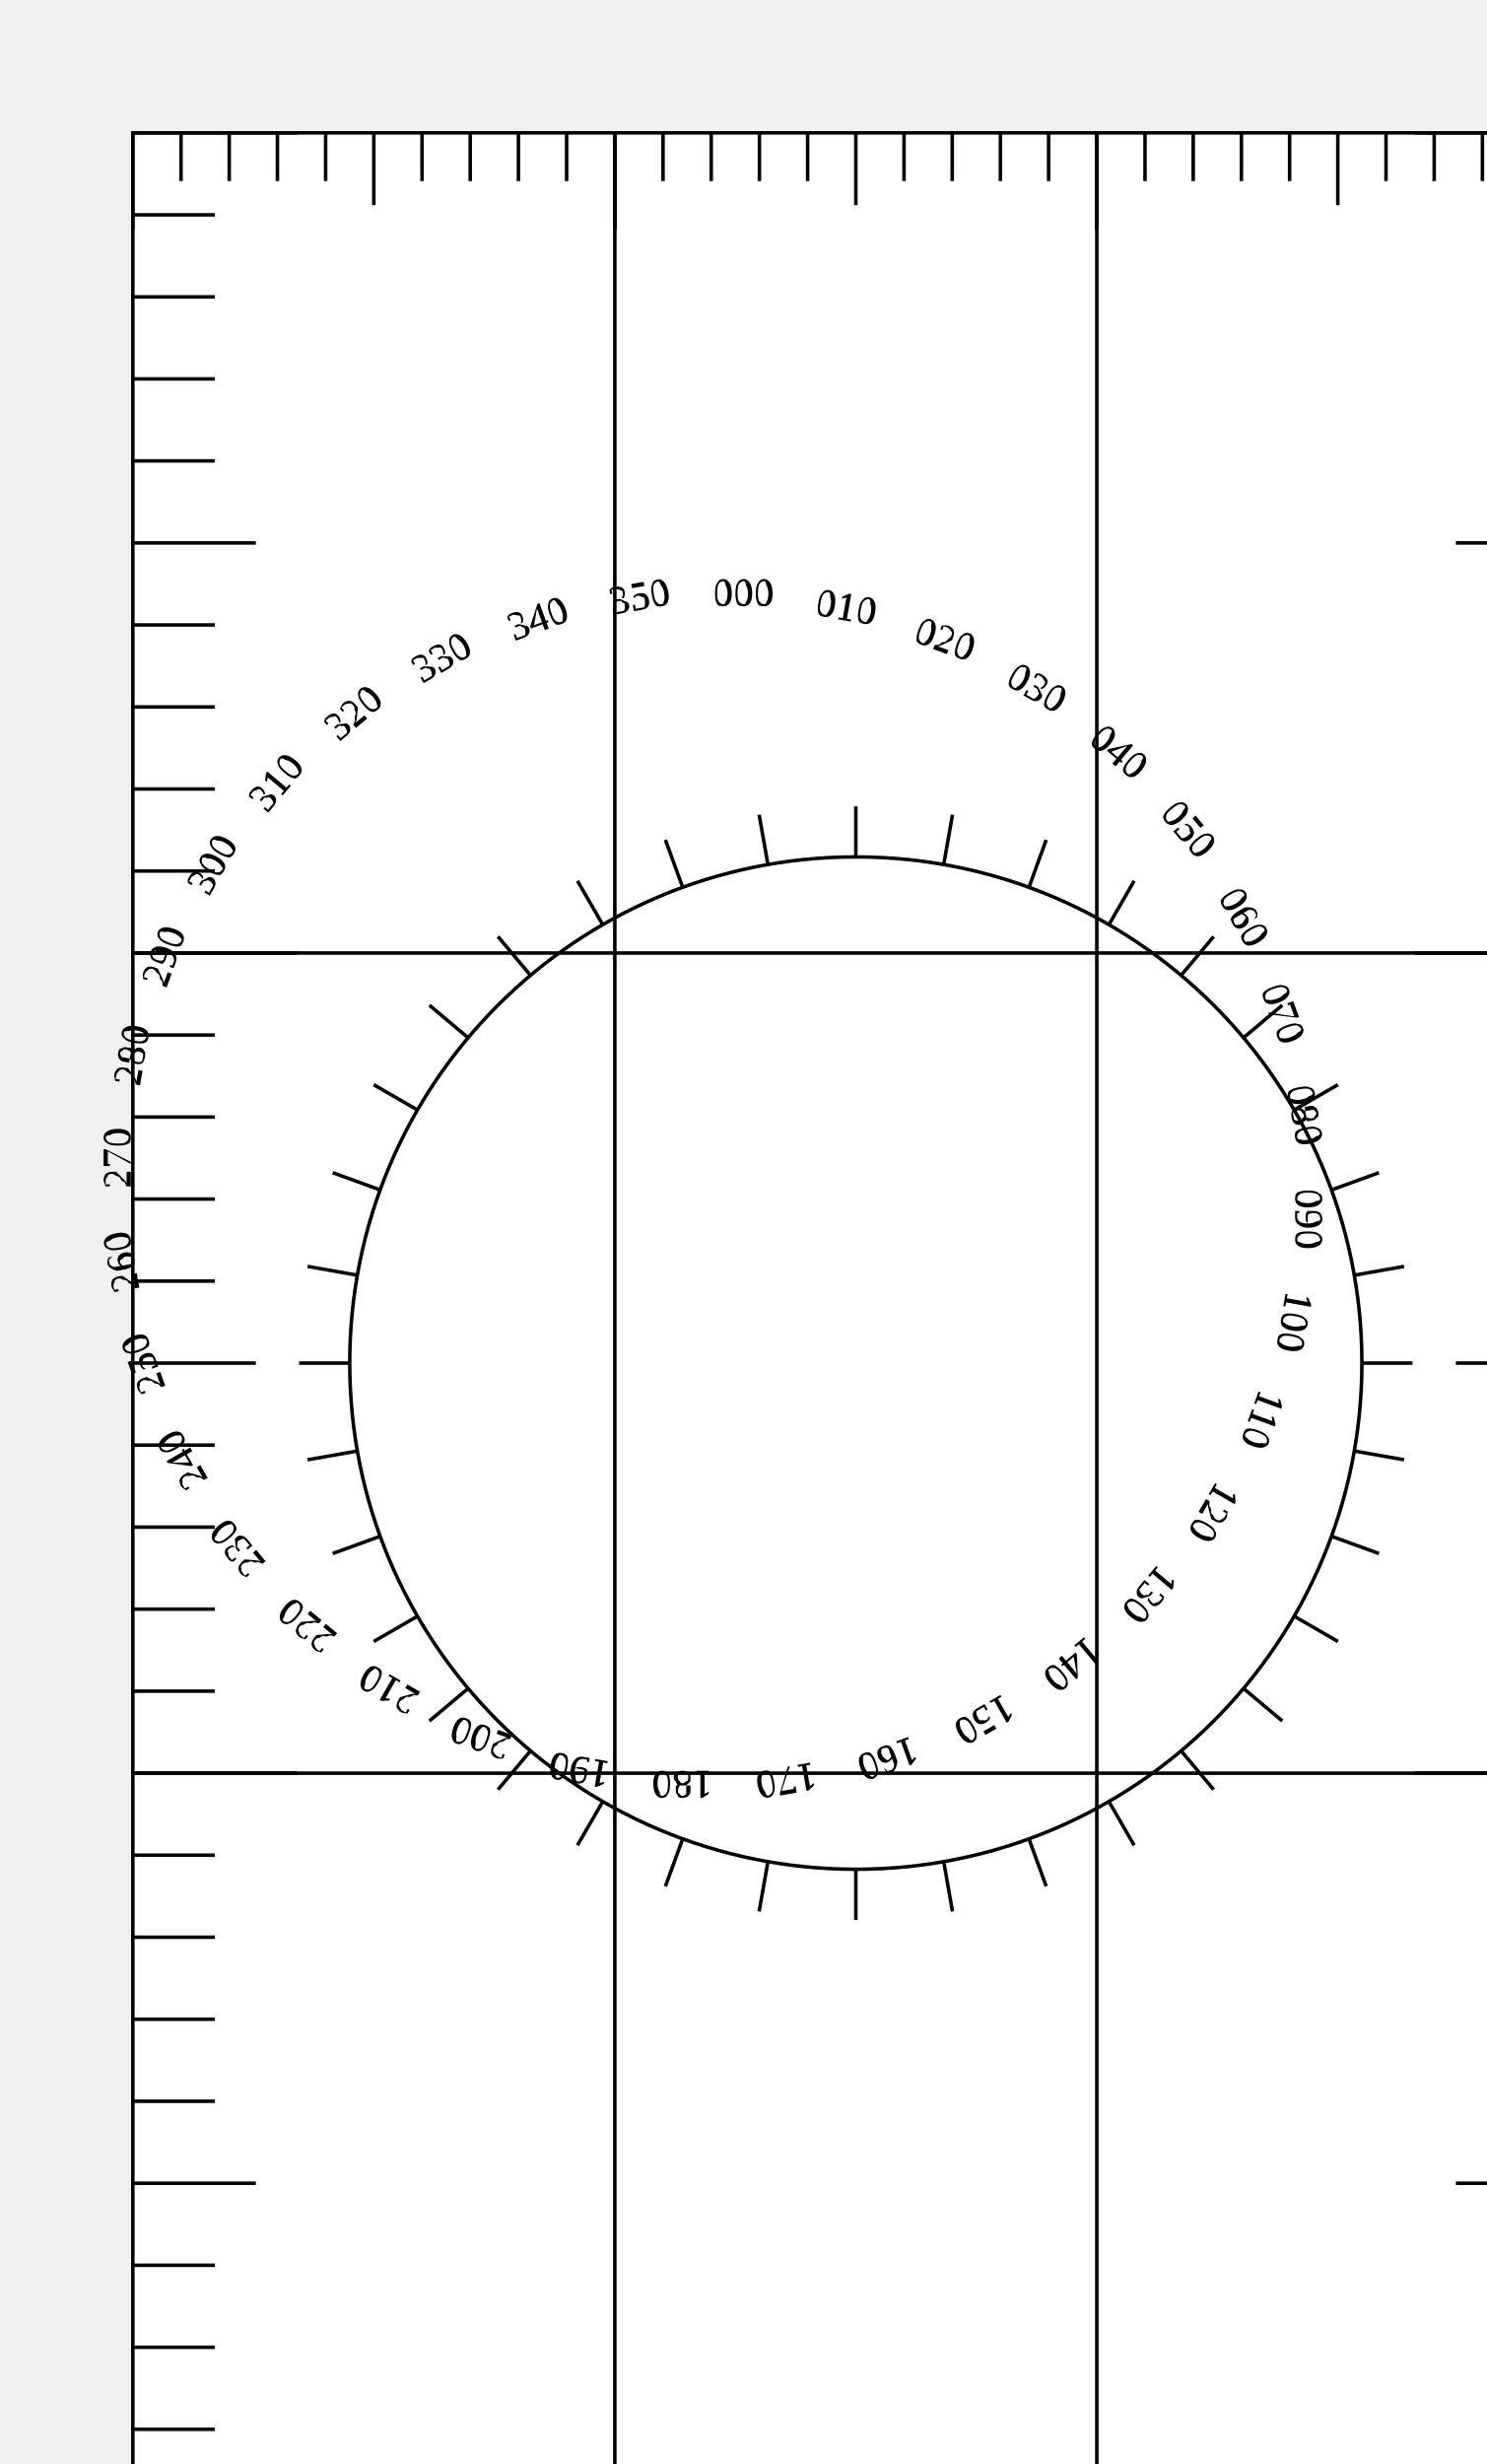
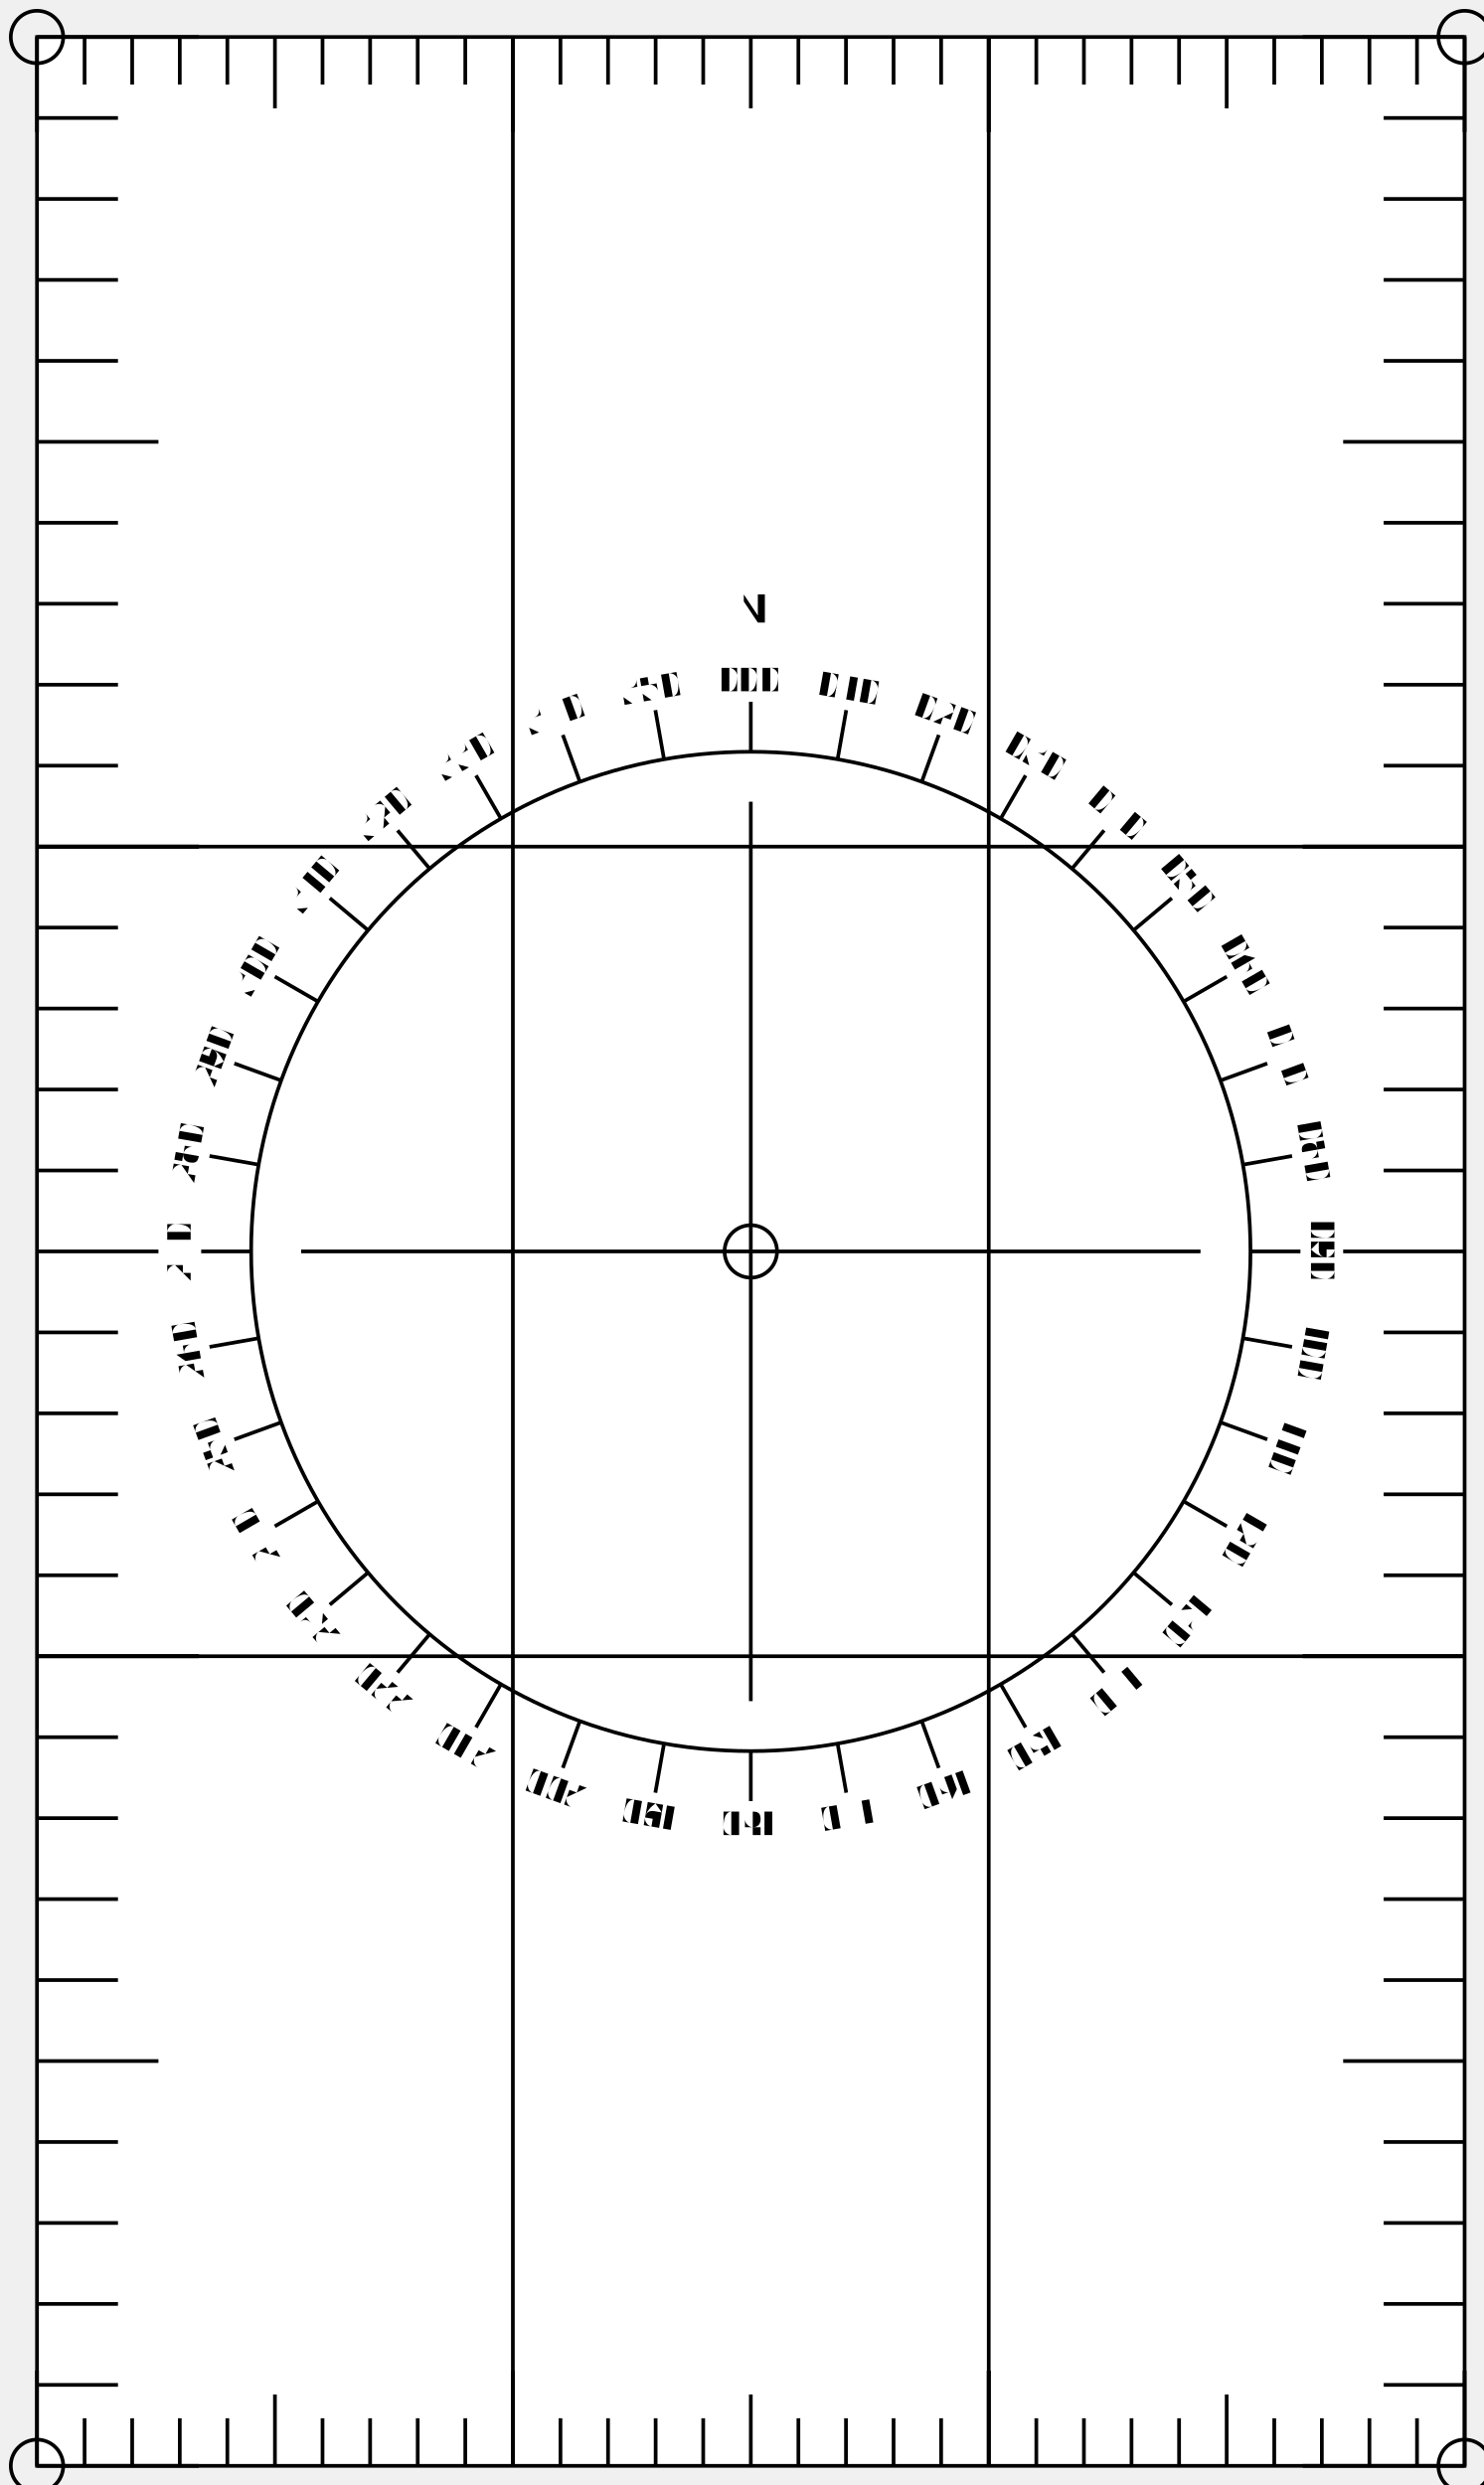
<svg xmlns="http://www.w3.org/2000/svg" baseProfile="full" height="100%" version="1.1" width="100%">
  <defs />
-   <rect fill="white" height="185.2mm" stroke="black" width="108.858mm" x="10.0mm" y="10.0mm" />
-   <line stroke="black" x1="10.0mm" x2="10.0mm" y1="10.0mm" y2="17.257mm" />
-   <line stroke="black" x1="13.629mm" x2="13.629mm" y1="10.0mm" y2="13.629mm" />
-   <line stroke="black" x1="17.257mm" x2="17.257mm" y1="10.0mm" y2="13.629mm" />
-   <line stroke="black" x1="20.886mm" x2="20.886mm" y1="10.0mm" y2="13.629mm" />
-   <line stroke="black" x1="24.514mm" x2="24.514mm" y1="10.0mm" y2="13.629mm" />
-   <line stroke="black" x1="28.143mm" x2="28.143mm" y1="10.0mm" y2="15.443mm" />
-   <line stroke="black" x1="31.772mm" x2="31.772mm" y1="10.0mm" y2="13.629mm" />
-   <line stroke="black" x1="35.4mm" x2="35.4mm" y1="10.0mm" y2="13.629mm" />
-   <line stroke="black" x1="39.029mm" x2="39.029mm" y1="10.0mm" y2="13.629mm" />
-   <line stroke="black" x1="42.657mm" x2="42.657mm" y1="10.0mm" y2="13.629mm" />
-   <line stroke="black" x1="46.286mm" x2="46.286mm" y1="10.0mm" y2="17.257mm" />
-   <line stroke="black" x1="46.286mm" x2="46.286mm" y1="195.2mm" y2="187.943mm" />
-   <line stroke="black" x1="42.657mm" x2="42.657mm" y1="195.2mm" y2="191.571mm" />
-   <line stroke="black" x1="39.029mm" x2="39.029mm" y1="195.2mm" y2="191.571mm" />
-   <line stroke="black" x1="35.4mm" x2="35.4mm" y1="195.2mm" y2="191.571mm" />
-   <line stroke="black" x1="31.772mm" x2="31.772mm" y1="195.2mm" y2="191.571mm" />
-   <line stroke="black" x1="28.143mm" x2="28.143mm" y1="195.2mm" y2="189.757mm" />
-   <line stroke="black" x1="24.514mm" x2="24.514mm" y1="195.2mm" y2="191.571mm" />
-   <line stroke="black" x1="20.886mm" x2="20.886mm" y1="195.2mm" y2="191.571mm" />
-   <line stroke="black" x1="17.257mm" x2="17.257mm" y1="195.2mm" y2="191.571mm" />
-   <line stroke="black" x1="13.629mm" x2="13.629mm" y1="195.2mm" y2="191.571mm" />
-   <line stroke="black" x1="10.0mm" x2="10.0mm" y1="195.2mm" y2="187.943mm" />
-   <line stroke="black" x1="46.286mm" x2="46.286mm" y1="10.0mm" y2="17.257mm" />
-   <line stroke="black" x1="49.915mm" x2="49.915mm" y1="10.0mm" y2="13.629mm" />
-   <line stroke="black" x1="53.543mm" x2="53.543mm" y1="10.0mm" y2="13.629mm" />
-   <line stroke="black" x1="57.172mm" x2="57.172mm" y1="10.0mm" y2="13.629mm" />
-   <line stroke="black" x1="60.8mm" x2="60.8mm" y1="10.0mm" y2="13.629mm" />
-   <line stroke="black" x1="64.429mm" x2="64.429mm" y1="10.0mm" y2="15.443mm" />
-   <line stroke="black" x1="68.058mm" x2="68.058mm" y1="10.0mm" y2="13.629mm" />
-   <line stroke="black" x1="71.686mm" x2="71.686mm" y1="10.0mm" y2="13.629mm" />
-   <line stroke="black" x1="75.315mm" x2="75.315mm" y1="10.0mm" y2="13.629mm" />
-   <line stroke="black" x1="78.943mm" x2="78.943mm" y1="10.0mm" y2="13.629mm" />
-   <line stroke="black" x1="82.572mm" x2="82.572mm" y1="10.0mm" y2="17.257mm" />
-   <line stroke="black" x1="82.572mm" x2="82.572mm" y1="195.2mm" y2="187.943mm" />
-   <line stroke="black" x1="78.943mm" x2="78.943mm" y1="195.2mm" y2="191.571mm" />
-   <line stroke="black" x1="75.315mm" x2="75.315mm" y1="195.2mm" y2="191.571mm" />
-   <line stroke="black" x1="71.686mm" x2="71.686mm" y1="195.2mm" y2="191.571mm" />
-   <line stroke="black" x1="68.058mm" x2="68.058mm" y1="195.2mm" y2="191.571mm" />
-   <line stroke="black" x1="64.429mm" x2="64.429mm" y1="195.2mm" y2="189.757mm" />
-   <line stroke="black" x1="60.8mm" x2="60.8mm" y1="195.2mm" y2="191.571mm" />
-   <line stroke="black" x1="57.172mm" x2="57.172mm" y1="195.2mm" y2="191.571mm" />
-   <line stroke="black" x1="53.543mm" x2="53.543mm" y1="195.2mm" y2="191.571mm" />
-   <line stroke="black" x1="49.915mm" x2="49.915mm" y1="195.2mm" y2="191.571mm" />
-   <line stroke="black" x1="46.286mm" x2="46.286mm" y1="195.2mm" y2="187.943mm" />
-   <line stroke="black" x1="82.572mm" x2="82.572mm" y1="10.0mm" y2="17.257mm" />
-   <line stroke="black" x1="86.2mm" x2="86.2mm" y1="10.0mm" y2="13.629mm" />
-   <line stroke="black" x1="89.829mm" x2="89.829mm" y1="10.0mm" y2="13.629mm" />
-   <line stroke="black" x1="93.458mm" x2="93.458mm" y1="10.0mm" y2="13.629mm" />
-   <line stroke="black" x1="97.086mm" x2="97.086mm" y1="10.0mm" y2="13.629mm" />
-   <line stroke="black" x1="100.715mm" x2="100.715mm" y1="10.0mm" y2="15.443mm" />
-   <line stroke="black" x1="104.343mm" x2="104.343mm" y1="10.0mm" y2="13.629mm" />
-   <line stroke="black" x1="107.972mm" x2="107.972mm" y1="10.0mm" y2="13.629mm" />
-   <line stroke="black" x1="111.601mm" x2="111.601mm" y1="10.0mm" y2="13.629mm" />
-   <line stroke="black" x1="115.229mm" x2="115.229mm" y1="10.0mm" y2="13.629mm" />
-   <line stroke="black" x1="118.858mm" x2="118.858mm" y1="10.0mm" y2="17.257mm" />
-   <line stroke="black" x1="118.858mm" x2="118.858mm" y1="195.2mm" y2="187.943mm" />
-   <line stroke="black" x1="115.229mm" x2="115.229mm" y1="195.2mm" y2="191.571mm" />
-   <line stroke="black" x1="111.601mm" x2="111.601mm" y1="195.2mm" y2="191.571mm" />
-   <line stroke="black" x1="107.972mm" x2="107.972mm" y1="195.2mm" y2="191.571mm" />
-   <line stroke="black" x1="104.343mm" x2="104.343mm" y1="195.2mm" y2="191.571mm" />
-   <line stroke="black" x1="100.715mm" x2="100.715mm" y1="195.2mm" y2="189.757mm" />
-   <line stroke="black" x1="97.086mm" x2="97.086mm" y1="195.2mm" y2="191.571mm" />
-   <line stroke="black" x1="93.458mm" x2="93.458mm" y1="195.2mm" y2="191.571mm" />
-   <line stroke="black" x1="89.829mm" x2="89.829mm" y1="195.2mm" y2="191.571mm" />
-   <line stroke="black" x1="86.2mm" x2="86.2mm" y1="195.2mm" y2="191.571mm" />
-   <line stroke="black" x1="82.572mm" x2="82.572mm" y1="195.2mm" y2="187.943mm" />
-   <line stroke="black" x1="118.858mm" x2="106.511mm" y1="10.0mm" y2="10.0mm" />
-   <line stroke="black" x1="118.858mm" x2="112.684mm" y1="16.173mm" y2="16.173mm" />
-   <line stroke="black" x1="118.858mm" x2="112.684mm" y1="22.347mm" y2="22.347mm" />
-   <line stroke="black" x1="118.858mm" x2="112.684mm" y1="28.52mm" y2="28.52mm" />
-   <line stroke="black" x1="118.858mm" x2="112.684mm" y1="34.693mm" y2="34.693mm" />
-   <line stroke="black" x1="118.858mm" x2="109.598mm" y1="40.867mm" y2="40.867mm" />
-   <line stroke="black" x1="118.858mm" x2="112.684mm" y1="47.04mm" y2="47.04mm" />
-   <line stroke="black" x1="118.858mm" x2="112.684mm" y1="53.213mm" y2="53.213mm" />
-   <line stroke="black" x1="118.858mm" x2="112.684mm" y1="59.387mm" y2="59.387mm" />
-   <line stroke="black" x1="118.858mm" x2="112.684mm" y1="65.56mm" y2="65.56mm" />
-   <line stroke="black" x1="118.858mm" x2="106.511mm" y1="71.733mm" y2="71.733mm" />
-   <line stroke="black" x1="10.0mm" x2="22.347mm" y1="71.733mm" y2="71.733mm" />
-   <line stroke="black" x1="10mm" x2="16.173mm" y1="65.56mm" y2="65.56mm" />
-   <line stroke="black" x1="10mm" x2="16.173mm" y1="59.387mm" y2="59.387mm" />
-   <line stroke="black" x1="10mm" x2="16.173mm" y1="53.213mm" y2="53.213mm" />
-   <line stroke="black" x1="10mm" x2="16.173mm" y1="47.04mm" y2="47.04mm" />
-   <line stroke="black" x1="10mm" x2="19.26mm" y1="40.867mm" y2="40.867mm" />
-   <line stroke="black" x1="10mm" x2="16.173mm" y1="34.693mm" y2="34.693mm" />
-   <line stroke="black" x1="10mm" x2="16.173mm" y1="28.52mm" y2="28.52mm" />
-   <line stroke="black" x1="10mm" x2="16.173mm" y1="22.347mm" y2="22.347mm" />
-   <line stroke="black" x1="10mm" x2="16.173mm" y1="16.173mm" y2="16.173mm" />
-   <line stroke="black" x1="10mm" x2="22.347mm" y1="10.0mm" y2="10.0mm" />
-   <line stroke="black" x1="118.858mm" x2="106.511mm" y1="71.733mm" y2="71.733mm" />
-   <line stroke="black" x1="118.858mm" x2="112.684mm" y1="77.907mm" y2="77.907mm" />
-   <line stroke="black" x1="118.858mm" x2="112.684mm" y1="84.08mm" y2="84.08mm" />
-   <line stroke="black" x1="118.858mm" x2="112.684mm" y1="90.253mm" y2="90.253mm" />
-   <line stroke="black" x1="118.858mm" x2="112.684mm" y1="96.427mm" y2="96.427mm" />
-   <line stroke="black" x1="118.858mm" x2="109.598mm" y1="102.6mm" y2="102.6mm" />
-   <line stroke="black" x1="118.858mm" x2="112.684mm" y1="108.773mm" y2="108.773mm" />
-   <line stroke="black" x1="118.858mm" x2="112.684mm" y1="114.947mm" y2="114.947mm" />
-   <line stroke="black" x1="118.858mm" x2="112.684mm" y1="121.12mm" y2="121.12mm" />
-   <line stroke="black" x1="118.858mm" x2="112.684mm" y1="127.293mm" y2="127.293mm" />
-   <line stroke="black" x1="118.858mm" x2="106.511mm" y1="133.467mm" y2="133.467mm" />
-   <line stroke="black" x1="10.0mm" x2="22.347mm" y1="133.467mm" y2="133.467mm" />
-   <line stroke="black" x1="10mm" x2="16.173mm" y1="127.293mm" y2="127.293mm" />
-   <line stroke="black" x1="10mm" x2="16.173mm" y1="121.12mm" y2="121.12mm" />
-   <line stroke="black" x1="10mm" x2="16.173mm" y1="114.947mm" y2="114.947mm" />
-   <line stroke="black" x1="10mm" x2="16.173mm" y1="108.773mm" y2="108.773mm" />
-   <line stroke="black" x1="10mm" x2="19.26mm" y1="102.6mm" y2="102.6mm" />
-   <line stroke="black" x1="10mm" x2="16.173mm" y1="96.427mm" y2="96.427mm" />
-   <line stroke="black" x1="10mm" x2="16.173mm" y1="90.253mm" y2="90.253mm" />
-   <line stroke="black" x1="10mm" x2="16.173mm" y1="84.08mm" y2="84.08mm" />
-   <line stroke="black" x1="10mm" x2="16.173mm" y1="77.907mm" y2="77.907mm" />
-   <line stroke="black" x1="10mm" x2="22.347mm" y1="71.733mm" y2="71.733mm" />
-   <line stroke="black" x1="118.858mm" x2="106.511mm" y1="133.467mm" y2="133.467mm" />
-   <line stroke="black" x1="118.858mm" x2="112.684mm" y1="139.64mm" y2="139.64mm" />
-   <line stroke="black" x1="118.858mm" x2="112.684mm" y1="145.813mm" y2="145.813mm" />
-   <line stroke="black" x1="118.858mm" x2="112.684mm" y1="151.987mm" y2="151.987mm" />
-   <line stroke="black" x1="118.858mm" x2="112.684mm" y1="158.16mm" y2="158.16mm" />
-   <line stroke="black" x1="118.858mm" x2="109.598mm" y1="164.333mm" y2="164.333mm" />
-   <line stroke="black" x1="118.858mm" x2="112.684mm" y1="170.507mm" y2="170.507mm" />
-   <line stroke="black" x1="118.858mm" x2="112.684mm" y1="176.68mm" y2="176.68mm" />
-   <line stroke="black" x1="118.858mm" x2="112.684mm" y1="182.853mm" y2="182.853mm" />
-   <line stroke="black" x1="118.858mm" x2="112.684mm" y1="189.027mm" y2="189.027mm" />
-   <line stroke="black" x1="118.858mm" x2="106.511mm" y1="195.2mm" y2="195.2mm" />
-   <line stroke="black" x1="10.0mm" x2="22.347mm" y1="195.2mm" y2="195.2mm" />
-   <line stroke="black" x1="10mm" x2="16.173mm" y1="189.027mm" y2="189.027mm" />
-   <line stroke="black" x1="10mm" x2="16.173mm" y1="182.853mm" y2="182.853mm" />
-   <line stroke="black" x1="10mm" x2="16.173mm" y1="176.68mm" y2="176.68mm" />
-   <line stroke="black" x1="10mm" x2="16.173mm" y1="170.507mm" y2="170.507mm" />
-   <line stroke="black" x1="10mm" x2="19.26mm" y1="164.333mm" y2="164.333mm" />
-   <line stroke="black" x1="10mm" x2="16.173mm" y1="158.16mm" y2="158.16mm" />
-   <line stroke="black" x1="10mm" x2="16.173mm" y1="151.987mm" y2="151.987mm" />
-   <line stroke="black" x1="10mm" x2="16.173mm" y1="145.813mm" y2="145.813mm" />
-   <line stroke="black" x1="10mm" x2="16.173mm" y1="139.64mm" y2="139.64mm" />
-   <line stroke="black" x1="10mm" x2="22.347mm" y1="133.467mm" y2="133.467mm" />
-   <line stroke="black" x1="10.0mm" x2="118.858mm" y1="71.733mm" y2="71.733mm" />
-   <line stroke="black" x1="10.0mm" x2="118.858mm" y1="133.467mm" y2="133.467mm" />
-   <line stroke="black" x1="46.286mm" x2="46.286mm" y1="10.0mm" y2="195.2mm" />
-   <line stroke="black" x1="82.572mm" x2="82.572mm" y1="10.0mm" y2="195.2mm" />
-   <circle cx="64.429mm" cy="102.6mm" fill="none" r="38.1mm" stroke="black" />
-   <line stroke="black" x1="64.429mm" x2="64.429mm" y1="64.5mm" y2="60.69mm" />
-   <text font-size="0.08mm" transform="matrix(38.10 0.00 0.00 38.10 202.86 338.11)" x="0.0mm" y="-1.15mm">000</text>
-   <line stroke="black" x1="71.045mm" x2="71.707mm" y1="65.079mm" y2="61.326mm" />
-   <text font-size="0.08mm" transform="matrix(37.52 6.62 -6.62 37.52 202.86 338.11)" x="0.0mm" y="-1.15mm">010</text>
-   <line stroke="black" x1="77.46mm" x2="78.763mm" y1="66.797mm" y2="63.217mm" />
-   <text font-size="0.08mm" transform="matrix(35.80 13.03 -13.03 35.80 202.86 338.11)" x="0.0mm" y="-1.15mm">020</text>
-   <line stroke="black" x1="83.479mm" x2="85.384mm" y1="69.604mm" y2="66.305mm" />
-   <text font-size="0.08mm" transform="matrix(33.00 19.05 -19.05 33.00 202.86 338.11)" x="0.0mm" y="-1.15mm">030</text>
-   <line stroke="black" x1="88.919mm" x2="91.368mm" y1="73.414mm" y2="70.495mm" />
-   <text font-size="0.08mm" transform="matrix(29.19 24.49 -24.49 29.19 202.86 338.11)" x="0.0mm" y="-1.15mm">040</text>
-   <line stroke="black" x1="93.615mm" x2="96.534mm" y1="78.11mm" y2="75.661mm" />
-   <text font-size="0.08mm" transform="matrix(24.49 29.19 -29.19 24.49 202.86 338.11)" x="0.0mm" y="-1.15mm">050</text>
-   <line stroke="black" x1="97.425mm" x2="100.724mm" y1="83.55mm" y2="81.645mm" />
-   <text font-size="0.08mm" transform="matrix(19.05 33.00 -33.00 19.05 202.86 338.11)" x="0.0mm" y="-1.15mm">060</text>
-   <line stroke="black" x1="100.231mm" x2="103.812mm" y1="89.569mm" y2="88.266mm" />
-   <text font-size="0.08mm" transform="matrix(13.03 35.80 -35.80 13.03 202.86 338.11)" x="0.0mm" y="-1.15mm">070</text>
-   <line stroke="black" x1="101.95mm" x2="105.702mm" y1="95.984mm" y2="95.322mm" />
-   <text font-size="0.08mm" transform="matrix(6.62 37.52 -37.52 6.62 202.86 338.11)" x="0.0mm" y="-1.15mm">080</text>
-   <line stroke="black" x1="102.529mm" x2="106.339mm" y1="102.6mm" y2="102.6mm" />
-   <text font-size="0.08mm" transform="matrix(0.00 38.10 -38.10 0.00 202.86 338.11)" x="0.0mm" y="-1.15mm">090</text>
-   <line stroke="black" x1="101.95mm" x2="105.702mm" y1="109.216mm" y2="109.878mm" />
-   <text font-size="0.08mm" transform="matrix(-6.62 37.52 -37.52 -6.62 202.86 338.11)" x="0.0mm" y="-1.15mm">100</text>
-   <line stroke="black" x1="100.231mm" x2="103.812mm" y1="115.631mm" y2="116.934mm" />
-   <text font-size="0.08mm" transform="matrix(-13.03 35.80 -35.80 -13.03 202.86 338.11)" x="0.0mm" y="-1.15mm">110</text>
-   <line stroke="black" x1="97.425mm" x2="100.724mm" y1="121.65mm" y2="123.555mm" />
-   <text font-size="0.08mm" transform="matrix(-19.05 33.00 -33.00 -19.05 202.86 338.11)" x="0.0mm" y="-1.15mm">120</text>
-   <line stroke="black" x1="93.615mm" x2="96.534mm" y1="127.09mm" y2="129.539mm" />
-   <text font-size="0.08mm" transform="matrix(-24.49 29.19 -29.19 -24.49 202.86 338.11)" x="0.0mm" y="-1.15mm">130</text>
-   <line stroke="black" x1="88.919mm" x2="91.368mm" y1="131.786mm" y2="134.705mm" />
-   <text font-size="0.08mm" transform="matrix(-29.19 24.49 -24.49 -29.19 202.86 338.11)" x="0.0mm" y="-1.15mm">140</text>
-   <line stroke="black" x1="83.479mm" x2="85.384mm" y1="135.596mm" y2="138.895mm" />
-   <text font-size="0.08mm" transform="matrix(-33.00 19.05 -19.05 -33.00 202.86 338.11)" x="0.0mm" y="-1.15mm">150</text>
-   <line stroke="black" x1="77.46mm" x2="78.763mm" y1="138.403mm" y2="141.983mm" />
-   <text font-size="0.08mm" transform="matrix(-35.80 13.03 -13.03 -35.80 202.86 338.11)" x="0.0mm" y="-1.15mm">160</text>
-   <line stroke="black" x1="71.045mm" x2="71.707mm" y1="140.121mm" y2="143.874mm" />
-   <text font-size="0.08mm" transform="matrix(-37.52 6.62 -6.62 -37.52 202.86 338.11)" x="0.0mm" y="-1.15mm">170</text>
-   <line stroke="black" x1="64.429mm" x2="64.429mm" y1="140.7mm" y2="144.51mm" />
-   <text font-size="0.08mm" transform="matrix(-38.10 0.00 -0.00 -38.10 202.86 338.11)" x="0.0mm" y="-1.15mm">180</text>
-   <line stroke="black" x1="57.813mm" x2="57.151mm" y1="140.121mm" y2="143.874mm" />
-   <text font-size="0.08mm" transform="matrix(-37.52 -6.62 6.62 -37.52 202.86 338.11)" x="0.0mm" y="-1.15mm">190</text>
-   <line stroke="black" x1="51.398mm" x2="50.095mm" y1="138.403mm" y2="141.983mm" />
-   <text font-size="0.08mm" transform="matrix(-35.80 -13.03 13.03 -35.80 202.86 338.11)" x="0.0mm" y="-1.15mm">200</text>
-   <line stroke="black" x1="45.379mm" x2="43.474mm" y1="135.596mm" y2="138.895mm" />
-   <text font-size="0.08mm" transform="matrix(-33.00 -19.05 19.05 -33.00 202.86 338.11)" x="0.0mm" y="-1.15mm">210</text>
-   <line stroke="black" x1="39.939mm" x2="37.49mm" y1="131.786mm" y2="134.705mm" />
-   <text font-size="0.08mm" transform="matrix(-29.19 -24.49 24.49 -29.19 202.86 338.11)" x="0.0mm" y="-1.15mm">220</text>
-   <line stroke="black" x1="35.242mm" x2="32.324mm" y1="127.09mm" y2="129.539mm" />
-   <text font-size="0.08mm" transform="matrix(-24.49 -29.19 29.19 -24.49 202.86 338.11)" x="0.0mm" y="-1.15mm">230</text>
-   <line stroke="black" x1="31.433mm" x2="28.134mm" y1="121.65mm" y2="123.555mm" />
-   <text font-size="0.08mm" transform="matrix(-19.05 -33.00 33.00 -19.05 202.86 338.11)" x="0.0mm" y="-1.15mm">240</text>
-   <line stroke="black" x1="28.626mm" x2="25.046mm" y1="115.631mm" y2="116.934mm" />
-   <text font-size="0.08mm" transform="matrix(-13.03 -35.80 35.80 -13.03 202.86 338.11)" x="0.0mm" y="-1.15mm">250</text>
-   <line stroke="black" x1="26.908mm" x2="23.155mm" y1="109.216mm" y2="109.878mm" />
-   <text font-size="0.08mm" transform="matrix(-6.62 -37.52 37.52 -6.62 202.86 338.11)" x="0.0mm" y="-1.15mm">260</text>
-   <line stroke="black" x1="26.329mm" x2="22.519mm" y1="102.6mm" y2="102.6mm" />
-   <text font-size="0.08mm" transform="matrix(-0.00 -38.10 38.10 -0.00 202.86 338.11)" x="0.0mm" y="-1.15mm">270</text>
-   <line stroke="black" x1="26.908mm" x2="23.155mm" y1="95.984mm" y2="95.322mm" />
-   <text font-size="0.08mm" transform="matrix(6.62 -37.52 37.52 6.62 202.86 338.11)" x="0.0mm" y="-1.15mm">280</text>
-   <line stroke="black" x1="28.626mm" x2="25.046mm" y1="89.569mm" y2="88.266mm" />
-   <text font-size="0.08mm" transform="matrix(13.03 -35.80 35.80 13.03 202.86 338.11)" x="0.0mm" y="-1.15mm">290</text>
-   <line stroke="black" x1="31.433mm" x2="28.134mm" y1="83.55mm" y2="81.645mm" />
-   <text font-size="0.08mm" transform="matrix(19.05 -33.00 33.00 19.05 202.86 338.11)" x="0.0mm" y="-1.15mm">300</text>
-   <line stroke="black" x1="35.242mm" x2="32.324mm" y1="78.11mm" y2="75.661mm" />
-   <text font-size="0.08mm" transform="matrix(24.49 -29.19 29.19 24.49 202.86 338.11)" x="0.0mm" y="-1.15mm">310</text>
-   <line stroke="black" x1="39.939mm" x2="37.49mm" y1="73.414mm" y2="70.495mm" />
-   <text font-size="0.08mm" transform="matrix(29.19 -24.49 24.49 29.19 202.86 338.11)" x="0.0mm" y="-1.15mm">320</text>
-   <line stroke="black" x1="45.379mm" x2="43.474mm" y1="69.604mm" y2="66.305mm" />
-   <text font-size="0.08mm" transform="matrix(33.00 -19.05 19.05 33.00 202.86 338.11)" x="0.0mm" y="-1.15mm">330</text>
-   <line stroke="black" x1="51.398mm" x2="50.095mm" y1="66.797mm" y2="63.217mm" />
-   <text font-size="0.08mm" transform="matrix(35.80 -13.03 13.03 35.80 202.86 338.11)" x="0.0mm" y="-1.15mm">340</text>
-   <line stroke="black" x1="57.813mm" x2="57.151mm" y1="65.079mm" y2="61.326mm" />
-   <text font-size="0.08mm" transform="matrix(37.52 -6.62 6.62 37.52 202.86 338.11)" x="0.0mm" y="-1.15mm">350</text>
+   <rect fill="white" height="656.22" stroke="black" width="385.717" x="10.0" y="10.0" />
+   <line stroke="black" x1="10.0" x2="10.0" y1="10.0" y2="35.714" />
+   <line stroke="black" x1="22.857" x2="22.857" y1="10.0" y2="22.857" />
+   <line stroke="black" x1="35.714" x2="35.714" y1="10.0" y2="22.857" />
+   <line stroke="black" x1="48.572" x2="48.572" y1="10.0" y2="22.857" />
+   <line stroke="black" x1="61.429" x2="61.429" y1="10.0" y2="22.857" />
+   <line stroke="black" x1="74.286" x2="74.286" y1="10.0" y2="29.286" />
+   <line stroke="black" x1="87.143" x2="87.143" y1="10.0" y2="22.857" />
+   <line stroke="black" x1="100.001" x2="100.001" y1="10.0" y2="22.857" />
+   <line stroke="black" x1="112.858" x2="112.858" y1="10.0" y2="22.857" />
+   <line stroke="black" x1="125.715" x2="125.715" y1="10.0" y2="22.857" />
+   <line stroke="black" x1="138.572" x2="138.572" y1="10.0" y2="35.714" />
+   <line stroke="black" x1="138.572" x2="138.572" y1="666.22" y2="640.506" />
+   <line stroke="black" x1="125.715" x2="125.715" y1="666.22" y2="653.363" />
+   <line stroke="black" x1="112.858" x2="112.858" y1="666.22" y2="653.363" />
+   <line stroke="black" x1="100.001" x2="100.001" y1="666.22" y2="653.363" />
+   <line stroke="black" x1="87.143" x2="87.143" y1="666.22" y2="653.363" />
+   <line stroke="black" x1="74.286" x2="74.286" y1="666.22" y2="646.935" />
+   <line stroke="black" x1="61.429" x2="61.429" y1="666.22" y2="653.363" />
+   <line stroke="black" x1="48.572" x2="48.572" y1="666.22" y2="653.363" />
+   <line stroke="black" x1="35.714" x2="35.714" y1="666.22" y2="653.363" />
+   <line stroke="black" x1="22.857" x2="22.857" y1="666.22" y2="653.363" />
+   <line stroke="black" x1="10.0" x2="10.0" y1="666.22" y2="640.506" />
+   <line stroke="black" x1="138.572" x2="138.572" y1="10.0" y2="35.714" />
+   <line stroke="black" x1="151.429" x2="151.429" y1="10.0" y2="22.857" />
+   <line stroke="black" x1="164.287" x2="164.287" y1="10.0" y2="22.857" />
+   <line stroke="black" x1="177.144" x2="177.144" y1="10.0" y2="22.857" />
+   <line stroke="black" x1="190.001" x2="190.001" y1="10.0" y2="22.857" />
+   <line stroke="black" x1="202.858" x2="202.858" y1="10.0" y2="29.286" />
+   <line stroke="black" x1="215.716" x2="215.716" y1="10.0" y2="22.857" />
+   <line stroke="black" x1="228.573" x2="228.573" y1="10.0" y2="22.857" />
+   <line stroke="black" x1="241.43" x2="241.43" y1="10.0" y2="22.857" />
+   <line stroke="black" x1="254.287" x2="254.287" y1="10.0" y2="22.857" />
+   <line stroke="black" x1="267.144" x2="267.144" y1="10.0" y2="35.714" />
+   <line stroke="black" x1="267.144" x2="267.144" y1="666.22" y2="640.506" />
+   <line stroke="black" x1="254.287" x2="254.287" y1="666.22" y2="653.363" />
+   <line stroke="black" x1="241.43" x2="241.43" y1="666.22" y2="653.363" />
+   <line stroke="black" x1="228.573" x2="228.573" y1="666.22" y2="653.363" />
+   <line stroke="black" x1="215.716" x2="215.716" y1="666.22" y2="653.363" />
+   <line stroke="black" x1="202.858" x2="202.858" y1="666.22" y2="646.935" />
+   <line stroke="black" x1="190.001" x2="190.001" y1="666.22" y2="653.363" />
+   <line stroke="black" x1="177.144" x2="177.144" y1="666.22" y2="653.363" />
+   <line stroke="black" x1="164.287" x2="164.287" y1="666.22" y2="653.363" />
+   <line stroke="black" x1="151.429" x2="151.429" y1="666.22" y2="653.363" />
+   <line stroke="black" x1="138.572" x2="138.572" y1="666.22" y2="640.506" />
+   <line stroke="black" x1="267.144" x2="267.144" y1="10.0" y2="35.714" />
+   <line stroke="black" x1="280.002" x2="280.002" y1="10.0" y2="22.857" />
+   <line stroke="black" x1="292.859" x2="292.859" y1="10.0" y2="22.857" />
+   <line stroke="black" x1="305.716" x2="305.716" y1="10.0" y2="22.857" />
+   <line stroke="black" x1="318.573" x2="318.573" y1="10.0" y2="22.857" />
+   <line stroke="black" x1="331.431" x2="331.431" y1="10.0" y2="29.286" />
+   <line stroke="black" x1="344.288" x2="344.288" y1="10.0" y2="22.857" />
+   <line stroke="black" x1="357.145" x2="357.145" y1="10.0" y2="22.857" />
+   <line stroke="black" x1="370.002" x2="370.002" y1="10.0" y2="22.857" />
+   <line stroke="black" x1="382.859" x2="382.859" y1="10.0" y2="22.857" />
+   <line stroke="black" x1="395.717" x2="395.717" y1="10.0" y2="35.714" />
+   <line stroke="black" x1="395.717" x2="395.717" y1="666.22" y2="640.506" />
+   <line stroke="black" x1="382.859" x2="382.859" y1="666.22" y2="653.363" />
+   <line stroke="black" x1="370.002" x2="370.002" y1="666.22" y2="653.363" />
+   <line stroke="black" x1="357.145" x2="357.145" y1="666.22" y2="653.363" />
+   <line stroke="black" x1="344.288" x2="344.288" y1="666.22" y2="653.363" />
+   <line stroke="black" x1="331.431" x2="331.431" y1="666.22" y2="646.935" />
+   <line stroke="black" x1="318.573" x2="318.573" y1="666.22" y2="653.363" />
+   <line stroke="black" x1="305.716" x2="305.716" y1="666.22" y2="653.363" />
+   <line stroke="black" x1="292.859" x2="292.859" y1="666.22" y2="653.363" />
+   <line stroke="black" x1="280.002" x2="280.002" y1="666.22" y2="653.363" />
+   <line stroke="black" x1="267.144" x2="267.144" y1="666.22" y2="640.506" />
+   <line stroke="black" x1="395.717" x2="351.969" y1="10.0" y2="10.0" />
+   <line stroke="black" x1="395.717" x2="373.843" y1="31.874" y2="31.874" />
+   <line stroke="black" x1="395.717" x2="373.843" y1="53.748" y2="53.748" />
+   <line stroke="black" x1="395.717" x2="373.843" y1="75.622" y2="75.622" />
+   <line stroke="black" x1="395.717" x2="373.843" y1="97.496" y2="97.496" />
+   <line stroke="black" x1="395.717" x2="362.906" y1="119.37" y2="119.37" />
+   <line stroke="black" x1="395.717" x2="373.843" y1="141.244" y2="141.244" />
+   <line stroke="black" x1="395.717" x2="373.843" y1="163.118" y2="163.118" />
+   <line stroke="black" x1="395.717" x2="373.843" y1="184.992" y2="184.992" />
+   <line stroke="black" x1="395.717" x2="373.843" y1="206.866" y2="206.866" />
+   <line stroke="black" x1="395.717" x2="351.969" y1="228.74" y2="228.74" />
+   <line stroke="black" x1="10.0" x2="53.748" y1="228.74" y2="228.74" />
+   <line stroke="black" x1="10.0" x2="31.874" y1="206.866" y2="206.866" />
+   <line stroke="black" x1="10.0" x2="31.874" y1="184.992" y2="184.992" />
+   <line stroke="black" x1="10.0" x2="31.874" y1="163.118" y2="163.118" />
+   <line stroke="black" x1="10.0" x2="31.874" y1="141.244" y2="141.244" />
+   <line stroke="black" x1="10.0" x2="42.811" y1="119.37" y2="119.37" />
+   <line stroke="black" x1="10.0" x2="31.874" y1="97.496" y2="97.496" />
+   <line stroke="black" x1="10.0" x2="31.874" y1="75.622" y2="75.622" />
+   <line stroke="black" x1="10.0" x2="31.874" y1="53.748" y2="53.748" />
+   <line stroke="black" x1="10.0" x2="31.874" y1="31.874" y2="31.874" />
+   <line stroke="black" x1="10.0" x2="53.748" y1="10.0" y2="10.0" />
+   <line stroke="black" x1="395.717" x2="351.969" y1="228.74" y2="228.74" />
+   <line stroke="black" x1="395.717" x2="373.843" y1="250.614" y2="250.614" />
+   <line stroke="black" x1="395.717" x2="373.843" y1="272.488" y2="272.488" />
+   <line stroke="black" x1="395.717" x2="373.843" y1="294.362" y2="294.362" />
+   <line stroke="black" x1="395.717" x2="373.843" y1="316.236" y2="316.236" />
+   <line stroke="black" x1="395.717" x2="362.906" y1="338.11" y2="338.11" />
+   <line stroke="black" x1="395.717" x2="373.843" y1="359.984" y2="359.984" />
+   <line stroke="black" x1="395.717" x2="373.843" y1="381.858" y2="381.858" />
+   <line stroke="black" x1="395.717" x2="373.843" y1="403.732" y2="403.732" />
+   <line stroke="black" x1="395.717" x2="373.843" y1="425.606" y2="425.606" />
+   <line stroke="black" x1="395.717" x2="351.969" y1="447.48" y2="447.48" />
+   <line stroke="black" x1="10.0" x2="53.748" y1="447.48" y2="447.48" />
+   <line stroke="black" x1="10.0" x2="31.874" y1="425.606" y2="425.606" />
+   <line stroke="black" x1="10.0" x2="31.874" y1="403.732" y2="403.732" />
+   <line stroke="black" x1="10.0" x2="31.874" y1="381.858" y2="381.858" />
+   <line stroke="black" x1="10.0" x2="31.874" y1="359.984" y2="359.984" />
+   <line stroke="black" x1="10.0" x2="42.811" y1="338.11" y2="338.11" />
+   <line stroke="black" x1="10.0" x2="31.874" y1="316.236" y2="316.236" />
+   <line stroke="black" x1="10.0" x2="31.874" y1="294.362" y2="294.362" />
+   <line stroke="black" x1="10.0" x2="31.874" y1="272.488" y2="272.488" />
+   <line stroke="black" x1="10.0" x2="31.874" y1="250.614" y2="250.614" />
+   <line stroke="black" x1="10.0" x2="53.748" y1="228.74" y2="228.74" />
+   <line stroke="black" x1="395.717" x2="351.969" y1="447.48" y2="447.48" />
+   <line stroke="black" x1="395.717" x2="373.843" y1="469.354" y2="469.354" />
+   <line stroke="black" x1="395.717" x2="373.843" y1="491.228" y2="491.228" />
+   <line stroke="black" x1="395.717" x2="373.843" y1="513.102" y2="513.102" />
+   <line stroke="black" x1="395.717" x2="373.843" y1="534.976" y2="534.976" />
+   <line stroke="black" x1="395.717" x2="362.906" y1="556.85" y2="556.85" />
+   <line stroke="black" x1="395.717" x2="373.843" y1="578.724" y2="578.724" />
+   <line stroke="black" x1="395.717" x2="373.843" y1="600.598" y2="600.598" />
+   <line stroke="black" x1="395.717" x2="373.843" y1="622.472" y2="622.472" />
+   <line stroke="black" x1="395.717" x2="373.843" y1="644.346" y2="644.346" />
+   <line stroke="black" x1="395.717" x2="351.969" y1="666.22" y2="666.22" />
+   <line stroke="black" x1="10.0" x2="53.748" y1="666.22" y2="666.22" />
+   <line stroke="black" x1="10.0" x2="31.874" y1="644.346" y2="644.346" />
+   <line stroke="black" x1="10.0" x2="31.874" y1="622.472" y2="622.472" />
+   <line stroke="black" x1="10.0" x2="31.874" y1="600.598" y2="600.598" />
+   <line stroke="black" x1="10.0" x2="31.874" y1="578.724" y2="578.724" />
+   <line stroke="black" x1="10.0" x2="42.811" y1="556.85" y2="556.85" />
+   <line stroke="black" x1="10.0" x2="31.874" y1="534.976" y2="534.976" />
+   <line stroke="black" x1="10.0" x2="31.874" y1="513.102" y2="513.102" />
+   <line stroke="black" x1="10.0" x2="31.874" y1="491.228" y2="491.228" />
+   <line stroke="black" x1="10.0" x2="31.874" y1="469.354" y2="469.354" />
+   <line stroke="black" x1="10.0" x2="53.748" y1="447.48" y2="447.48" />
+   <line stroke="black" x1="10.0" x2="395.717" y1="228.74" y2="228.74" />
+   <line stroke="black" x1="10.0" x2="395.717" y1="447.48" y2="447.48" />
+   <line stroke="black" x1="138.572" x2="138.572" y1="10.0" y2="666.22" />
+   <line stroke="black" x1="267.144" x2="267.144" y1="10.0" y2="666.22" />
+   <circle cx="202.858" cy="338.11" fill="none" r="135.001" stroke="black" />
+   <line stroke="black" x1="202.858" x2="202.858" y1="203.109" y2="189.609" />
+   <text font-size="0.08" text-anchor="middle" transform="matrix(135.00 0.00 0.00 135.00 202.86 338.11)" x="0.0" y="-1.12">000</text>
+   <line stroke="black" x1="226.301" x2="228.645" y1="205.16" y2="191.865" />
+   <text font-size="0.08" text-anchor="middle" transform="matrix(132.95 23.44 -23.44 132.95 202.86 338.11)" x="0.0" y="-1.12">010</text>
+   <line stroke="black" x1="249.031" x2="253.649" y1="211.251" y2="198.565" />
+   <text font-size="0.08" text-anchor="middle" transform="matrix(126.86 46.17 -46.17 126.86 202.86 338.11)" x="0.0" y="-1.12">020</text>
+   <line stroke="black" x1="270.359" x2="277.109" y1="221.196" y2="209.505" />
+   <text font-size="0.08" text-anchor="middle" transform="matrix(116.91 67.50 -67.50 116.91 202.86 338.11)" x="0.0" y="-1.12">030</text>
+   <line stroke="black" x1="289.635" x2="298.313" y1="234.694" y2="224.352" />
+   <text font-size="0.08" text-anchor="middle" transform="matrix(103.42 86.78 -86.78 103.42 202.86 338.11)" x="0.0" y="-1.12">040</text>
+   <line stroke="black" x1="306.275" x2="316.617" y1="251.333" y2="242.656" />
+   <text font-size="0.08" text-anchor="middle" transform="matrix(86.78 103.42 -103.42 86.78 202.86 338.11)" x="0.0" y="-1.12">050</text>
+   <line stroke="black" x1="319.773" x2="331.464" y1="270.61" y2="263.86" />
+   <text font-size="0.08" text-anchor="middle" transform="matrix(67.50 116.91 -116.91 67.50 202.86 338.11)" x="0.0" y="-1.12">060</text>
+   <line stroke="black" x1="329.718" x2="342.404" y1="291.937" y2="287.32" />
+   <text font-size="0.08" text-anchor="middle" transform="matrix(46.17 126.86 -126.86 46.17 202.86 338.11)" x="0.0" y="-1.12">070</text>
+   <line stroke="black" x1="335.808" x2="349.103" y1="314.668" y2="312.323" />
+   <text font-size="0.08" text-anchor="middle" transform="matrix(23.44 132.95 -132.95 23.44 202.86 338.11)" x="0.0" y="-1.12">080</text>
+   <line stroke="black" x1="337.859" x2="351.359" y1="338.11" y2="338.11" />
+   <text font-size="0.08" text-anchor="middle" transform="matrix(0.00 135.00 -135.00 0.00 202.86 338.11)" x="0.0" y="-1.12">090</text>
+   <line stroke="black" x1="335.808" x2="349.103" y1="361.553" y2="363.897" />
+   <text font-size="0.08" text-anchor="middle" transform="matrix(-23.44 132.95 -132.95 -23.44 202.86 338.11)" x="0.0" y="-1.12">100</text>
+   <line stroke="black" x1="329.718" x2="342.404" y1="384.283" y2="388.901" />
+   <text font-size="0.08" text-anchor="middle" transform="matrix(-46.17 126.86 -126.86 -46.17 202.86 338.11)" x="0.0" y="-1.12">110</text>
+   <line stroke="black" x1="319.773" x2="331.464" y1="405.611" y2="412.361" />
+   <text font-size="0.08" text-anchor="middle" transform="matrix(-67.50 116.91 -116.91 -67.50 202.86 338.11)" x="0.0" y="-1.12">120</text>
+   <line stroke="black" x1="306.275" x2="316.617" y1="424.887" y2="433.565" />
+   <text font-size="0.08" text-anchor="middle" transform="matrix(-86.78 103.42 -103.42 -86.78 202.86 338.11)" x="0.0" y="-1.12">130</text>
+   <line stroke="black" x1="289.635" x2="298.313" y1="441.527" y2="451.869" />
+   <text font-size="0.08" text-anchor="middle" transform="matrix(-103.42 86.78 -86.78 -103.42 202.86 338.11)" x="0.0" y="-1.12">140</text>
+   <line stroke="black" x1="270.359" x2="277.109" y1="455.024" y2="466.716" />
+   <text font-size="0.08" text-anchor="middle" transform="matrix(-116.91 67.50 -67.50 -116.91 202.86 338.11)" x="0.0" y="-1.12">150</text>
+   <line stroke="black" x1="249.031" x2="253.649" y1="464.97" y2="477.655" />
+   <text font-size="0.08" text-anchor="middle" transform="matrix(-126.86 46.17 -46.17 -126.86 202.86 338.11)" x="0.0" y="-1.12">160</text>
+   <line stroke="black" x1="226.301" x2="228.645" y1="471.06" y2="484.355" />
+   <text font-size="0.08" text-anchor="middle" transform="matrix(-132.95 23.44 -23.44 -132.95 202.86 338.11)" x="0.0" y="-1.12">170</text>
+   <line stroke="black" x1="202.858" x2="202.858" y1="473.111" y2="486.611" />
+   <text font-size="0.08" text-anchor="middle" transform="matrix(-135.00 0.00 -0.00 -135.00 202.86 338.11)" x="0.0" y="-1.12">180</text>
+   <line stroke="black" x1="179.416" x2="177.071" y1="471.06" y2="484.355" />
+   <text font-size="0.08" text-anchor="middle" transform="matrix(-132.95 -23.44 23.44 -132.95 202.86 338.11)" x="0.0" y="-1.12">190</text>
+   <line stroke="black" x1="156.685" x2="152.068" y1="464.97" y2="477.655" />
+   <text font-size="0.08" text-anchor="middle" transform="matrix(-126.86 -46.17 46.17 -126.86 202.86 338.11)" x="0.0" y="-1.12">200</text>
+   <line stroke="black" x1="135.358" x2="128.608" y1="455.024" y2="466.716" />
+   <text font-size="0.08" text-anchor="middle" transform="matrix(-116.91 -67.50 67.50 -116.91 202.86 338.11)" x="0.0" y="-1.12">210</text>
+   <line stroke="black" x1="116.081" x2="107.404" y1="441.527" y2="451.869" />
+   <text font-size="0.08" text-anchor="middle" transform="matrix(-103.42 -86.78 86.78 -103.42 202.86 338.11)" x="0.0" y="-1.12">220</text>
+   <line stroke="black" x1="99.442" x2="89.1" y1="424.887" y2="433.565" />
+   <text font-size="0.08" text-anchor="middle" transform="matrix(-86.78 -103.42 103.42 -86.78 202.86 338.11)" x="0.0" y="-1.12">230</text>
+   <line stroke="black" x1="85.944" x2="74.253" y1="405.611" y2="412.361" />
+   <text font-size="0.08" text-anchor="middle" transform="matrix(-67.50 -116.91 116.91 -67.50 202.86 338.11)" x="0.0" y="-1.12">240</text>
+   <line stroke="black" x1="75.999" x2="63.313" y1="384.283" y2="388.901" />
+   <text font-size="0.08" text-anchor="middle" transform="matrix(-46.17 -126.86 126.86 -46.17 202.86 338.11)" x="0.0" y="-1.12">250</text>
+   <line stroke="black" x1="69.908" x2="56.613" y1="361.553" y2="363.897" />
+   <text font-size="0.08" text-anchor="middle" transform="matrix(-23.44 -132.95 132.95 -23.44 202.86 338.11)" x="0.0" y="-1.12">260</text>
+   <line stroke="black" x1="67.858" x2="54.357" y1="338.11" y2="338.11" />
+   <text font-size="0.08" text-anchor="middle" transform="matrix(-0.00 -135.00 135.00 -0.00 202.86 338.11)" x="0.0" y="-1.12">270</text>
+   <line stroke="black" x1="69.908" x2="56.613" y1="314.668" y2="312.323" />
+   <text font-size="0.08" text-anchor="middle" transform="matrix(23.44 -132.95 132.95 23.44 202.86 338.11)" x="0.0" y="-1.12">280</text>
+   <line stroke="black" x1="75.999" x2="63.313" y1="291.937" y2="287.32" />
+   <text font-size="0.08" text-anchor="middle" transform="matrix(46.17 -126.86 126.86 46.17 202.86 338.11)" x="0.0" y="-1.12">290</text>
+   <line stroke="black" x1="85.944" x2="74.253" y1="270.61" y2="263.86" />
+   <text font-size="0.08" text-anchor="middle" transform="matrix(67.50 -116.91 116.91 67.50 202.86 338.11)" x="0.0" y="-1.12">300</text>
+   <line stroke="black" x1="99.442" x2="89.1" y1="251.333" y2="242.656" />
+   <text font-size="0.08" text-anchor="middle" transform="matrix(86.78 -103.42 103.42 86.78 202.86 338.11)" x="0.0" y="-1.12">310</text>
+   <line stroke="black" x1="116.081" x2="107.404" y1="234.694" y2="224.352" />
+   <text font-size="0.08" text-anchor="middle" transform="matrix(103.42 -86.78 86.78 103.42 202.86 338.11)" x="0.0" y="-1.12">320</text>
+   <line stroke="black" x1="135.358" x2="128.608" y1="221.196" y2="209.505" />
+   <text font-size="0.08" text-anchor="middle" transform="matrix(116.91 -67.50 67.50 116.91 202.86 338.11)" x="0.0" y="-1.12">330</text>
+   <line stroke="black" x1="156.685" x2="152.068" y1="211.251" y2="198.565" />
+   <text font-size="0.08" text-anchor="middle" transform="matrix(126.86 -46.17 46.17 126.86 202.86 338.11)" x="0.0" y="-1.12">340</text>
+   <line stroke="black" x1="179.416" x2="177.071" y1="205.16" y2="191.865" />
+   <text font-size="0.08" text-anchor="middle" transform="matrix(132.95 -23.44 23.44 132.95 202.86 338.11)" x="0.0" y="-1.12">350</text>
+   <line stroke="black" x1="202.858" x2="202.858" y1="216.609" y2="459.611" />
+   <line stroke="black" x1="81.358" x2="324.359" y1="338.11" y2="338.11" />
+   <text font-size="0.09" font-weight="bold" text-anchor="middle" transform="matrix(121.50 0.00 0.00 121.50 202.86 338.11)" x="0.0" y="-1.4">N</text>
+   <circle cx="202.858" cy="338.11" fill="none" r="7.087" stroke="black" />
+   <circle cx="10.0" cy="10.0" fill="none" r="7.087" stroke="black" />
+   <circle cx="10.0" cy="666.22" fill="none" r="7.087" stroke="black" />
+   <circle cx="395.717" cy="10.0" fill="none" r="7.087" stroke="black" />
+   <circle cx="395.717" cy="666.22" fill="none" r="7.087" stroke="black" />
</svg>
